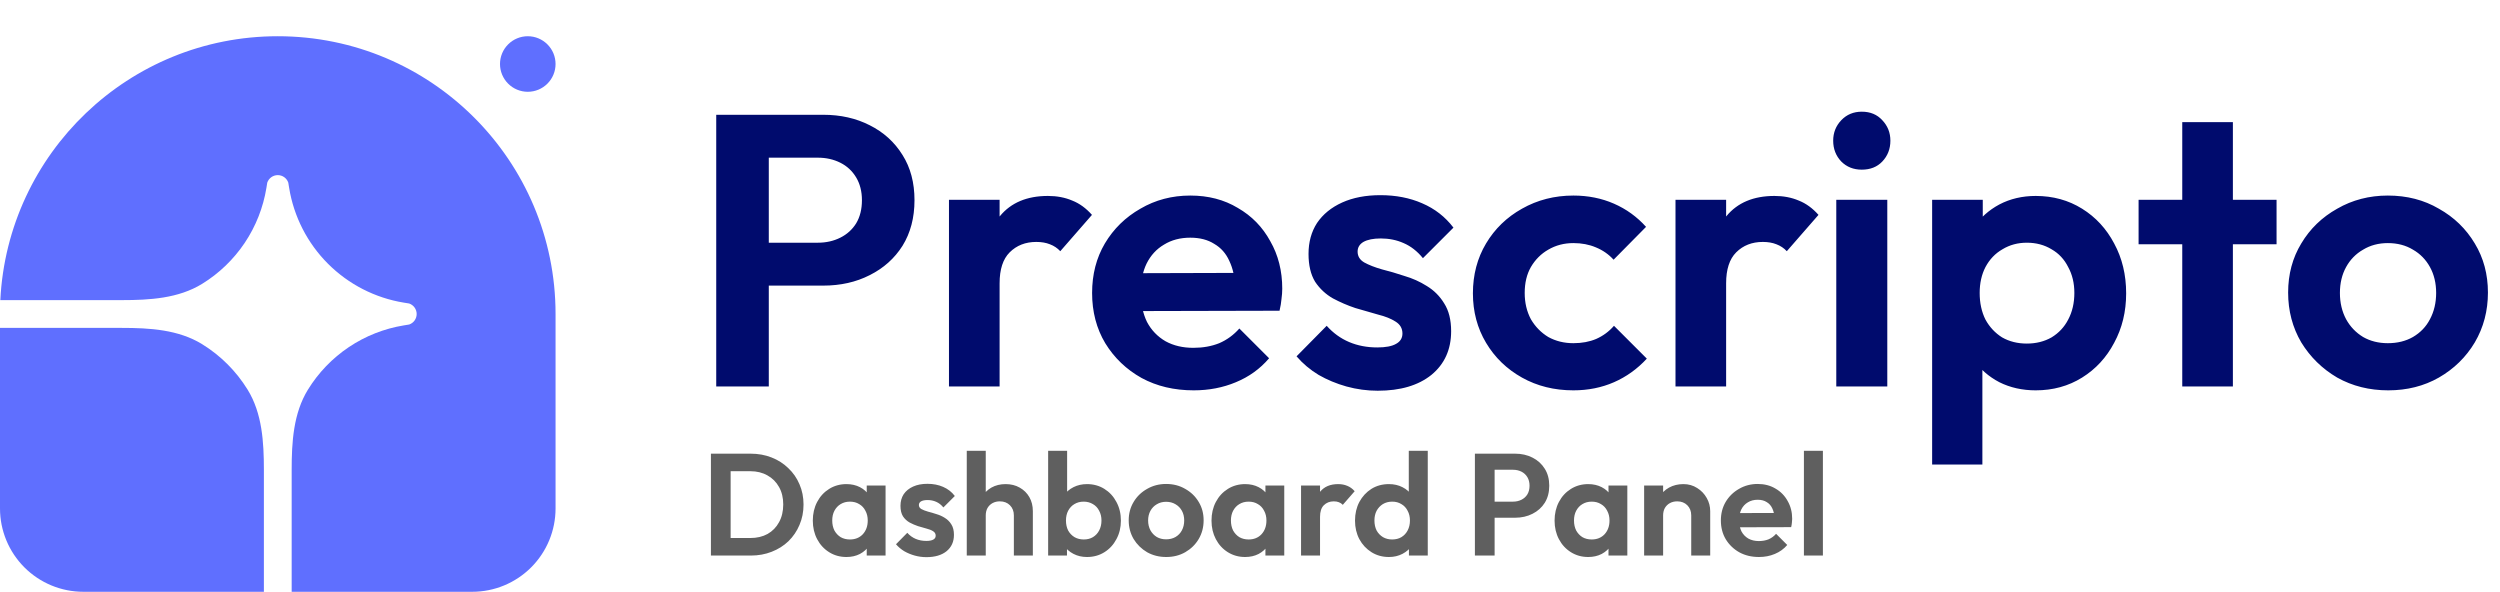
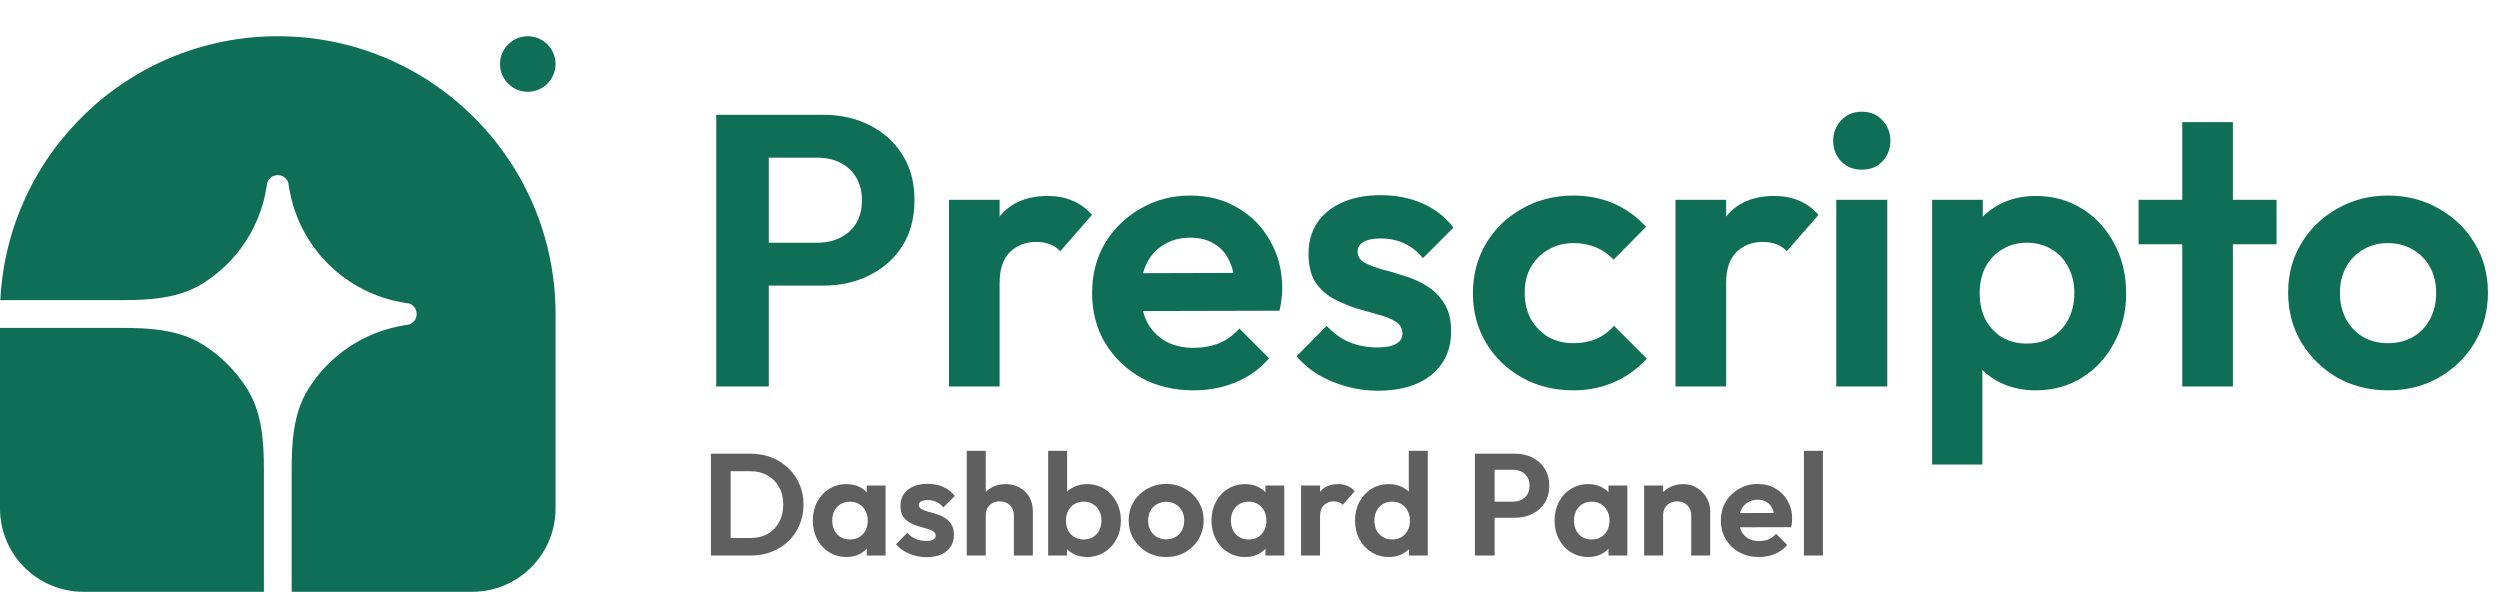
<svg xmlns="http://www.w3.org/2000/svg" width="207" height="49" viewBox="0 0 207 49" fill="none">
-   <path d="M23 3C35.703 3 46 13.297 46 26V42.1C46 43.93 45.273 45.685 43.979 46.979C42.685 48.273 40.93 49 39.1 49H24.15V38.91C24.15 36.608 24.29 34.222 25.497 32.263C26.362 30.859 27.518 29.657 28.888 28.738C30.258 27.82 31.81 27.208 33.437 26.942L33.878 26.87C34.059 26.808 34.217 26.691 34.328 26.535C34.44 26.379 34.5 26.192 34.5 26C34.5 25.808 34.44 25.621 34.328 25.465C34.217 25.309 34.059 25.192 33.878 25.129L33.437 25.058C31.059 24.67 28.863 23.544 27.159 21.84C25.456 20.137 24.33 17.941 23.942 15.563L23.87 15.122C23.808 14.941 23.691 14.783 23.535 14.671C23.379 14.56 23.192 14.5 23 14.5C22.808 14.5 22.621 14.56 22.465 14.671C22.309 14.783 22.191 14.941 22.129 15.122L22.058 15.563C21.792 17.19 21.18 18.741 20.261 20.111C19.343 21.481 18.141 22.638 16.737 23.502C14.777 24.71 12.392 24.85 10.09 24.85H0.027C0.629 12.682 10.683 3 23 3Z" fill="#5F6FFF" />
-   <path d="M0 27.15H10.09C12.392 27.15 14.777 27.29 16.737 28.498C18.269 29.442 19.558 30.731 20.502 32.263C21.71 34.222 21.85 36.608 21.85 38.91V49H6.9C5.07 49 3.315 48.273 2.021 46.979C0.727 45.685 0 43.93 0 42.1L0 27.15ZM46 5.3C46 5.91 45.758 6.495 45.326 6.926C44.895 7.358 44.31 7.6 43.7 7.6C43.09 7.6 42.505 7.358 42.074 6.926C41.642 6.495 41.4 5.91 41.4 5.3C41.4 4.69 41.642 4.105 42.074 3.674C42.505 3.242 43.09 3 43.7 3C44.31 3 44.895 3.242 45.326 3.674C45.758 4.105 46 4.69 46 5.3Z" fill="#5F6FFF" />
-   <path d="M62.504 23.648V20.096H67.72C68.403 20.096 69.021 19.957 69.576 19.68C70.131 19.403 70.568 19.008 70.888 18.496C71.208 17.963 71.368 17.323 71.368 16.576C71.368 15.851 71.208 15.221 70.888 14.688C70.568 14.155 70.131 13.749 69.576 13.472C69.021 13.195 68.403 13.056 67.72 13.056H62.504V9.504H68.168C69.597 9.504 70.877 9.792 72.008 10.368C73.16 10.944 74.067 11.765 74.728 12.832C75.389 13.877 75.72 15.125 75.72 16.576C75.72 18.027 75.389 19.285 74.728 20.352C74.067 21.397 73.16 22.208 72.008 22.784C70.877 23.36 69.597 23.648 68.168 23.648H62.504ZM59.304 32V9.504H63.656V32H59.304ZM78.575 32V16.544H82.767V32H78.575ZM82.767 23.456L81.135 22.368C81.327 20.469 81.881 18.976 82.799 17.888C83.716 16.779 85.039 16.224 86.767 16.224C87.513 16.224 88.185 16.352 88.783 16.608C89.38 16.843 89.924 17.237 90.415 17.792L87.791 20.8C87.556 20.544 87.268 20.352 86.927 20.224C86.607 20.096 86.233 20.032 85.807 20.032C84.911 20.032 84.175 20.32 83.599 20.896C83.044 21.451 82.767 22.304 82.767 23.456ZM98.842 32.32C97.22 32.32 95.78 31.979 94.522 31.296C93.263 30.592 92.26 29.632 91.514 28.416C90.788 27.2 90.426 25.813 90.426 24.256C90.426 22.72 90.778 21.355 91.482 20.16C92.207 18.944 93.188 17.984 94.426 17.28C95.663 16.555 97.039 16.192 98.554 16.192C100.047 16.192 101.359 16.533 102.49 17.216C103.642 17.877 104.538 18.795 105.178 19.968C105.839 21.12 106.17 22.432 106.17 23.904C106.17 24.181 106.148 24.469 106.106 24.768C106.084 25.045 106.031 25.365 105.946 25.728L92.954 25.76V22.624L103.994 22.592L102.298 23.904C102.255 22.987 102.084 22.219 101.786 21.6C101.508 20.981 101.092 20.512 100.538 20.192C100.004 19.851 99.343 19.68 98.554 19.68C97.722 19.68 96.996 19.872 96.378 20.256C95.759 20.619 95.279 21.141 94.938 21.824C94.618 22.485 94.458 23.275 94.458 24.192C94.458 25.131 94.628 25.952 94.97 26.656C95.332 27.339 95.844 27.872 96.506 28.256C97.167 28.619 97.935 28.8 98.81 28.8C99.599 28.8 100.314 28.672 100.954 28.416C101.594 28.139 102.148 27.733 102.618 27.2L105.082 29.664C104.335 30.539 103.418 31.2 102.33 31.648C101.263 32.096 100.1 32.32 98.842 32.32ZM114.074 32.352C113.2 32.352 112.336 32.235 111.482 32C110.65 31.765 109.882 31.445 109.178 31.04C108.474 30.613 107.866 30.101 107.354 29.504L109.85 26.976C110.384 27.573 111.002 28.021 111.706 28.32C112.41 28.619 113.189 28.768 114.042 28.768C114.725 28.768 115.237 28.672 115.578 28.48C115.941 28.288 116.122 28 116.122 27.616C116.122 27.189 115.93 26.859 115.546 26.624C115.184 26.389 114.704 26.197 114.106 26.048C113.509 25.877 112.88 25.696 112.218 25.504C111.578 25.291 110.96 25.024 110.362 24.704C109.765 24.363 109.274 23.904 108.89 23.328C108.528 22.731 108.346 21.963 108.346 21.024C108.346 20.043 108.581 19.189 109.05 18.464C109.541 17.739 110.234 17.173 111.13 16.768C112.026 16.363 113.082 16.16 114.298 16.16C115.578 16.16 116.73 16.384 117.754 16.832C118.8 17.28 119.664 17.952 120.346 18.848L117.818 21.376C117.349 20.8 116.816 20.384 116.218 20.128C115.642 19.872 115.013 19.744 114.33 19.744C113.712 19.744 113.232 19.84 112.89 20.032C112.57 20.224 112.41 20.491 112.41 20.832C112.41 21.216 112.592 21.515 112.954 21.728C113.338 21.941 113.829 22.133 114.426 22.304C115.024 22.453 115.642 22.635 116.282 22.848C116.944 23.04 117.562 23.317 118.138 23.68C118.736 24.043 119.216 24.523 119.578 25.12C119.962 25.717 120.154 26.485 120.154 27.424C120.154 28.939 119.61 30.144 118.522 31.04C117.434 31.915 115.952 32.352 114.074 32.352ZM130.277 32.32C128.698 32.32 127.28 31.968 126.021 31.264C124.762 30.56 123.77 29.6 123.045 28.384C122.32 27.168 121.957 25.803 121.957 24.288C121.957 22.752 122.32 21.376 123.045 20.16C123.77 18.944 124.762 17.984 126.021 17.28C127.301 16.555 128.72 16.192 130.277 16.192C131.493 16.192 132.613 16.416 133.637 16.864C134.661 17.312 135.546 17.952 136.293 18.784L133.605 21.504C133.2 21.056 132.709 20.715 132.133 20.48C131.578 20.245 130.96 20.128 130.277 20.128C129.509 20.128 128.816 20.309 128.197 20.672C127.6 21.013 127.12 21.493 126.757 22.112C126.416 22.709 126.245 23.424 126.245 24.256C126.245 25.067 126.416 25.792 126.757 26.432C127.12 27.051 127.6 27.541 128.197 27.904C128.816 28.245 129.509 28.416 130.277 28.416C130.981 28.416 131.61 28.299 132.165 28.064C132.741 27.808 133.232 27.445 133.637 26.976L136.357 29.696C135.568 30.549 134.661 31.2 133.637 31.648C132.613 32.096 131.493 32.32 130.277 32.32ZM138.731 32V16.544H142.923V32H138.731ZM142.923 23.456L141.291 22.368C141.483 20.469 142.038 18.976 142.955 17.888C143.872 16.779 145.195 16.224 146.923 16.224C147.67 16.224 148.342 16.352 148.939 16.608C149.536 16.843 150.08 17.237 150.571 17.792L147.947 20.8C147.712 20.544 147.424 20.352 147.083 20.224C146.763 20.096 146.39 20.032 145.963 20.032C145.067 20.032 144.331 20.32 143.755 20.896C143.2 21.451 142.923 22.304 142.923 23.456ZM152.044 32V16.544H156.268V32H152.044ZM154.156 14.048C153.473 14.048 152.908 13.824 152.46 13.376C152.012 12.907 151.788 12.331 151.788 11.648C151.788 10.987 152.012 10.421 152.46 9.952C152.908 9.483 153.473 9.248 154.156 9.248C154.86 9.248 155.425 9.483 155.852 9.952C156.3 10.421 156.524 10.987 156.524 11.648C156.524 12.331 156.3 12.907 155.852 13.376C155.425 13.824 154.86 14.048 154.156 14.048ZM168.557 32.32C167.448 32.32 166.445 32.096 165.549 31.648C164.653 31.179 163.938 30.549 163.405 29.76C162.872 28.971 162.584 28.064 162.541 27.04V21.568C162.584 20.544 162.872 19.637 163.405 18.848C163.96 18.037 164.674 17.397 165.549 16.928C166.445 16.459 167.448 16.224 168.557 16.224C169.986 16.224 171.266 16.576 172.397 17.28C173.528 17.984 174.413 18.944 175.053 20.16C175.714 21.376 176.045 22.752 176.045 24.288C176.045 25.803 175.714 27.168 175.053 28.384C174.413 29.6 173.528 30.56 172.397 31.264C171.266 31.968 169.986 32.32 168.557 32.32ZM167.821 28.448C168.589 28.448 169.272 28.277 169.869 27.936C170.466 27.573 170.925 27.083 171.245 26.464C171.586 25.824 171.757 25.088 171.757 24.256C171.757 23.445 171.586 22.731 171.245 22.112C170.925 21.472 170.466 20.981 169.869 20.64C169.272 20.277 168.589 20.096 167.821 20.096C167.074 20.096 166.402 20.277 165.805 20.64C165.208 20.981 164.738 21.472 164.397 22.112C164.077 22.731 163.917 23.445 163.917 24.256C163.917 25.088 164.077 25.824 164.397 26.464C164.738 27.083 165.197 27.573 165.773 27.936C166.37 28.277 167.053 28.448 167.821 28.448ZM159.981 38.464V16.544H164.173V20.608L163.469 24.352L164.141 28.096V38.464H159.981ZM180.691 32V10.112H184.883V32H180.691ZM177.075 20.224V16.544H188.499V20.224H177.075ZM197.745 32.32C196.188 32.32 194.78 31.968 193.521 31.264C192.284 30.539 191.292 29.568 190.545 28.352C189.82 27.115 189.457 25.739 189.457 24.224C189.457 22.709 189.82 21.355 190.545 20.16C191.27 18.944 192.262 17.984 193.521 17.28C194.78 16.555 196.177 16.192 197.713 16.192C199.292 16.192 200.7 16.555 201.937 17.28C203.196 17.984 204.188 18.944 204.913 20.16C205.638 21.355 206.001 22.709 206.001 24.224C206.001 25.739 205.638 27.115 204.913 28.352C204.188 29.568 203.196 30.539 201.937 31.264C200.7 31.968 199.302 32.32 197.745 32.32ZM197.713 28.416C198.502 28.416 199.196 28.245 199.793 27.904C200.412 27.541 200.881 27.051 201.201 26.432C201.542 25.792 201.713 25.067 201.713 24.256C201.713 23.445 201.542 22.731 201.201 22.112C200.86 21.493 200.39 21.013 199.793 20.672C199.196 20.309 198.502 20.128 197.713 20.128C196.945 20.128 196.262 20.309 195.665 20.672C195.068 21.013 194.598 21.493 194.257 22.112C193.916 22.731 193.745 23.445 193.745 24.256C193.745 25.067 193.916 25.792 194.257 26.432C194.598 27.051 195.068 27.541 195.665 27.904C196.262 28.245 196.945 28.416 197.713 28.416Z" fill="#000B6D" />
+   <path d="M23 3C35.703 3 46 13.297 46 26V42.1C46 43.93 45.273 45.685 43.979 46.979C42.685 48.273 40.93 49 39.1 49H24.15V38.91C24.15 36.608 24.29 34.222 25.497 32.263C26.362 30.859 27.518 29.657 28.888 28.738C30.258 27.82 31.81 27.208 33.437 26.942L33.878 26.87C34.059 26.808 34.217 26.691 34.328 26.535C34.44 26.379 34.5 26.192 34.5 26C34.5 25.808 34.44 25.621 34.328 25.465C34.217 25.309 34.059 25.192 33.878 25.129L33.437 25.058C31.059 24.67 28.863 23.544 27.159 21.84C25.456 20.137 24.33 17.941 23.942 15.563L23.87 15.122C23.808 14.941 23.691 14.783 23.535 14.671C23.379 14.56 23.192 14.5 23 14.5C22.808 14.5 22.621 14.56 22.465 14.671C22.309 14.783 22.191 14.941 22.129 15.122L22.058 15.563C21.792 17.19 21.18 18.741 20.261 20.111C19.343 21.481 18.141 22.638 16.737 23.502C14.777 24.71 12.392 24.85 10.09 24.85H0.027C0.629 12.682 10.683 3 23 3Z" fill="#0F6E56" />
+   <path d="M0 27.15H10.09C12.392 27.15 14.777 27.29 16.737 28.498C18.269 29.442 19.558 30.731 20.502 32.263C21.71 34.222 21.85 36.608 21.85 38.91V49H6.9C5.07 49 3.315 48.273 2.021 46.979C0.727 45.685 0 43.93 0 42.1L0 27.15ZM46 5.3C46 5.91 45.758 6.495 45.326 6.926C44.895 7.358 44.31 7.6 43.7 7.6C43.09 7.6 42.505 7.358 42.074 6.926C41.642 6.495 41.4 5.91 41.4 5.3C41.4 4.69 41.642 4.105 42.074 3.674C42.505 3.242 43.09 3 43.7 3C44.31 3 44.895 3.242 45.326 3.674C45.758 4.105 46 4.69 46 5.3Z" fill="#0F6E56" />
+   <path d="M62.504 23.648V20.096H67.72C68.403 20.096 69.021 19.957 69.576 19.68C70.131 19.403 70.568 19.008 70.888 18.496C71.208 17.963 71.368 17.323 71.368 16.576C71.368 15.851 71.208 15.221 70.888 14.688C70.568 14.155 70.131 13.749 69.576 13.472C69.021 13.195 68.403 13.056 67.72 13.056H62.504V9.504H68.168C69.597 9.504 70.877 9.792 72.008 10.368C73.16 10.944 74.067 11.765 74.728 12.832C75.389 13.877 75.72 15.125 75.72 16.576C75.72 18.027 75.389 19.285 74.728 20.352C74.067 21.397 73.16 22.208 72.008 22.784C70.877 23.36 69.597 23.648 68.168 23.648H62.504ZM59.304 32V9.504H63.656V32H59.304ZM78.575 32V16.544H82.767V32H78.575ZM82.767 23.456L81.135 22.368C81.327 20.469 81.881 18.976 82.799 17.888C83.716 16.779 85.039 16.224 86.767 16.224C87.513 16.224 88.185 16.352 88.783 16.608C89.38 16.843 89.924 17.237 90.415 17.792L87.791 20.8C87.556 20.544 87.268 20.352 86.927 20.224C86.607 20.096 86.233 20.032 85.807 20.032C84.911 20.032 84.175 20.32 83.599 20.896C83.044 21.451 82.767 22.304 82.767 23.456ZM98.842 32.32C97.22 32.32 95.78 31.979 94.522 31.296C93.263 30.592 92.26 29.632 91.514 28.416C90.788 27.2 90.426 25.813 90.426 24.256C90.426 22.72 90.778 21.355 91.482 20.16C92.207 18.944 93.188 17.984 94.426 17.28C95.663 16.555 97.039 16.192 98.554 16.192C100.047 16.192 101.359 16.533 102.49 17.216C103.642 17.877 104.538 18.795 105.178 19.968C105.839 21.12 106.17 22.432 106.17 23.904C106.17 24.181 106.148 24.469 106.106 24.768C106.084 25.045 106.031 25.365 105.946 25.728L92.954 25.76V22.624L103.994 22.592L102.298 23.904C102.255 22.987 102.084 22.219 101.786 21.6C101.508 20.981 101.092 20.512 100.538 20.192C100.004 19.851 99.343 19.68 98.554 19.68C97.722 19.68 96.996 19.872 96.378 20.256C95.759 20.619 95.279 21.141 94.938 21.824C94.618 22.485 94.458 23.275 94.458 24.192C94.458 25.131 94.628 25.952 94.97 26.656C95.332 27.339 95.844 27.872 96.506 28.256C97.167 28.619 97.935 28.8 98.81 28.8C99.599 28.8 100.314 28.672 100.954 28.416C101.594 28.139 102.148 27.733 102.618 27.2L105.082 29.664C104.335 30.539 103.418 31.2 102.33 31.648C101.263 32.096 100.1 32.32 98.842 32.32ZM114.074 32.352C113.2 32.352 112.336 32.235 111.482 32C110.65 31.765 109.882 31.445 109.178 31.04C108.474 30.613 107.866 30.101 107.354 29.504L109.85 26.976C110.384 27.573 111.002 28.021 111.706 28.32C112.41 28.619 113.189 28.768 114.042 28.768C114.725 28.768 115.237 28.672 115.578 28.48C115.941 28.288 116.122 28 116.122 27.616C116.122 27.189 115.93 26.859 115.546 26.624C115.184 26.389 114.704 26.197 114.106 26.048C113.509 25.877 112.88 25.696 112.218 25.504C111.578 25.291 110.96 25.024 110.362 24.704C109.765 24.363 109.274 23.904 108.89 23.328C108.528 22.731 108.346 21.963 108.346 21.024C108.346 20.043 108.581 19.189 109.05 18.464C109.541 17.739 110.234 17.173 111.13 16.768C112.026 16.363 113.082 16.16 114.298 16.16C115.578 16.16 116.73 16.384 117.754 16.832C118.8 17.28 119.664 17.952 120.346 18.848L117.818 21.376C117.349 20.8 116.816 20.384 116.218 20.128C115.642 19.872 115.013 19.744 114.33 19.744C113.712 19.744 113.232 19.84 112.89 20.032C112.57 20.224 112.41 20.491 112.41 20.832C112.41 21.216 112.592 21.515 112.954 21.728C113.338 21.941 113.829 22.133 114.426 22.304C115.024 22.453 115.642 22.635 116.282 22.848C116.944 23.04 117.562 23.317 118.138 23.68C118.736 24.043 119.216 24.523 119.578 25.12C119.962 25.717 120.154 26.485 120.154 27.424C120.154 28.939 119.61 30.144 118.522 31.04C117.434 31.915 115.952 32.352 114.074 32.352ZM130.277 32.32C128.698 32.32 127.28 31.968 126.021 31.264C124.762 30.56 123.77 29.6 123.045 28.384C122.32 27.168 121.957 25.803 121.957 24.288C121.957 22.752 122.32 21.376 123.045 20.16C123.77 18.944 124.762 17.984 126.021 17.28C127.301 16.555 128.72 16.192 130.277 16.192C131.493 16.192 132.613 16.416 133.637 16.864C134.661 17.312 135.546 17.952 136.293 18.784L133.605 21.504C133.2 21.056 132.709 20.715 132.133 20.48C131.578 20.245 130.96 20.128 130.277 20.128C129.509 20.128 128.816 20.309 128.197 20.672C127.6 21.013 127.12 21.493 126.757 22.112C126.416 22.709 126.245 23.424 126.245 24.256C126.245 25.067 126.416 25.792 126.757 26.432C127.12 27.051 127.6 27.541 128.197 27.904C128.816 28.245 129.509 28.416 130.277 28.416C130.981 28.416 131.61 28.299 132.165 28.064C132.741 27.808 133.232 27.445 133.637 26.976L136.357 29.696C135.568 30.549 134.661 31.2 133.637 31.648C132.613 32.096 131.493 32.32 130.277 32.32ZM138.731 32V16.544H142.923V32H138.731ZM142.923 23.456L141.291 22.368C141.483 20.469 142.038 18.976 142.955 17.888C143.872 16.779 145.195 16.224 146.923 16.224C147.67 16.224 148.342 16.352 148.939 16.608C149.536 16.843 150.08 17.237 150.571 17.792L147.947 20.8C147.712 20.544 147.424 20.352 147.083 20.224C146.763 20.096 146.39 20.032 145.963 20.032C145.067 20.032 144.331 20.32 143.755 20.896C143.2 21.451 142.923 22.304 142.923 23.456ZM152.044 32V16.544H156.268V32H152.044ZM154.156 14.048C153.473 14.048 152.908 13.824 152.46 13.376C152.012 12.907 151.788 12.331 151.788 11.648C151.788 10.987 152.012 10.421 152.46 9.952C152.908 9.483 153.473 9.248 154.156 9.248C154.86 9.248 155.425 9.483 155.852 9.952C156.3 10.421 156.524 10.987 156.524 11.648C156.524 12.331 156.3 12.907 155.852 13.376C155.425 13.824 154.86 14.048 154.156 14.048ZM168.557 32.32C167.448 32.32 166.445 32.096 165.549 31.648C164.653 31.179 163.938 30.549 163.405 29.76C162.872 28.971 162.584 28.064 162.541 27.04V21.568C162.584 20.544 162.872 19.637 163.405 18.848C163.96 18.037 164.674 17.397 165.549 16.928C166.445 16.459 167.448 16.224 168.557 16.224C169.986 16.224 171.266 16.576 172.397 17.28C173.528 17.984 174.413 18.944 175.053 20.16C175.714 21.376 176.045 22.752 176.045 24.288C176.045 25.803 175.714 27.168 175.053 28.384C174.413 29.6 173.528 30.56 172.397 31.264C171.266 31.968 169.986 32.32 168.557 32.32ZM167.821 28.448C168.589 28.448 169.272 28.277 169.869 27.936C170.466 27.573 170.925 27.083 171.245 26.464C171.586 25.824 171.757 25.088 171.757 24.256C171.757 23.445 171.586 22.731 171.245 22.112C170.925 21.472 170.466 20.981 169.869 20.64C169.272 20.277 168.589 20.096 167.821 20.096C167.074 20.096 166.402 20.277 165.805 20.64C165.208 20.981 164.738 21.472 164.397 22.112C164.077 22.731 163.917 23.445 163.917 24.256C163.917 25.088 164.077 25.824 164.397 26.464C164.738 27.083 165.197 27.573 165.773 27.936C166.37 28.277 167.053 28.448 167.821 28.448ZM159.981 38.464V16.544H164.173V20.608L163.469 24.352L164.141 28.096V38.464H159.981ZM180.691 32V10.112H184.883V32H180.691ZM177.075 20.224V16.544H188.499V20.224H177.075ZM197.745 32.32C196.188 32.32 194.78 31.968 193.521 31.264C192.284 30.539 191.292 29.568 190.545 28.352C189.82 27.115 189.457 25.739 189.457 24.224C189.457 22.709 189.82 21.355 190.545 20.16C191.27 18.944 192.262 17.984 193.521 17.28C194.78 16.555 196.177 16.192 197.713 16.192C199.292 16.192 200.7 16.555 201.937 17.28C203.196 17.984 204.188 18.944 204.913 20.16C205.638 21.355 206.001 22.709 206.001 24.224C206.001 25.739 205.638 27.115 204.913 28.352C204.188 29.568 203.196 30.539 201.937 31.264C200.7 31.968 199.302 32.32 197.745 32.32ZM197.713 28.416C198.502 28.416 199.196 28.245 199.793 27.904C200.412 27.541 200.881 27.051 201.201 26.432C201.542 25.792 201.713 25.067 201.713 24.256C201.713 23.445 201.542 22.731 201.201 22.112C200.86 21.493 200.39 21.013 199.793 20.672C199.196 20.309 198.502 20.128 197.713 20.128C196.945 20.128 196.262 20.309 195.665 20.672C195.068 21.013 194.598 21.493 194.257 22.112C193.916 22.731 193.745 23.445 193.745 24.256C193.745 25.067 193.916 25.792 194.257 26.432C194.598 27.051 195.068 27.541 195.665 27.904C196.262 28.245 196.945 28.416 197.713 28.416Z" fill="#0F6E56" />
  <path d="M59.98 46V44.548H62.128C62.672 44.548 63.148 44.436 63.556 44.212C63.964 43.98 64.28 43.656 64.504 43.24C64.736 42.824 64.852 42.332 64.852 41.764C64.852 41.212 64.736 40.732 64.504 40.324C64.272 39.908 63.952 39.588 63.544 39.364C63.136 39.132 62.664 39.016 62.128 39.016H59.944V37.564H62.152C62.776 37.564 63.352 37.668 63.88 37.876C64.416 38.084 64.88 38.38 65.272 38.764C65.672 39.14 65.98 39.584 66.196 40.096C66.42 40.608 66.532 41.168 66.532 41.776C66.532 42.384 66.42 42.948 66.196 43.468C65.98 43.98 65.676 44.428 65.284 44.812C64.892 45.188 64.428 45.48 63.892 45.688C63.364 45.896 62.792 46 62.176 46H59.98ZM58.864 46V37.564H60.496V46H58.864ZM70.085 46.12C69.557 46.12 69.081 45.988 68.657 45.724C68.233 45.46 67.901 45.1 67.661 44.644C67.421 44.188 67.301 43.676 67.301 43.108C67.301 42.532 67.421 42.016 67.661 41.56C67.901 41.104 68.233 40.744 68.657 40.48C69.081 40.216 69.557 40.084 70.085 40.084C70.501 40.084 70.873 40.168 71.201 40.336C71.529 40.504 71.789 40.74 71.981 41.044C72.181 41.34 72.289 41.676 72.305 42.052V44.14C72.289 44.524 72.181 44.864 71.981 45.16C71.789 45.456 71.529 45.692 71.201 45.868C70.873 46.036 70.501 46.12 70.085 46.12ZM70.373 44.668C70.813 44.668 71.169 44.524 71.441 44.236C71.713 43.94 71.849 43.56 71.849 43.096C71.849 42.792 71.785 42.524 71.657 42.292C71.537 42.052 71.365 41.868 71.141 41.74C70.925 41.604 70.669 41.536 70.373 41.536C70.085 41.536 69.829 41.604 69.605 41.74C69.389 41.868 69.217 42.052 69.089 42.292C68.969 42.524 68.909 42.792 68.909 43.096C68.909 43.408 68.969 43.684 69.089 43.924C69.217 44.156 69.389 44.34 69.605 44.476C69.829 44.604 70.085 44.668 70.373 44.668ZM71.765 46V44.44L72.017 43.024L71.765 41.632V40.204H73.325V46H71.765ZM76.707 46.132C76.379 46.132 76.055 46.088 75.736 46C75.424 45.912 75.135 45.792 74.871 45.64C74.608 45.48 74.379 45.288 74.188 45.064L75.124 44.116C75.323 44.34 75.555 44.508 75.82 44.62C76.084 44.732 76.376 44.788 76.695 44.788C76.951 44.788 77.144 44.752 77.272 44.68C77.407 44.608 77.475 44.5 77.475 44.356C77.475 44.196 77.403 44.072 77.26 43.984C77.124 43.896 76.944 43.824 76.719 43.768C76.496 43.704 76.26 43.636 76.011 43.564C75.772 43.484 75.54 43.384 75.316 43.264C75.091 43.136 74.907 42.964 74.763 42.748C74.627 42.524 74.559 42.236 74.559 41.884C74.559 41.516 74.647 41.196 74.823 40.924C75.007 40.652 75.267 40.44 75.603 40.288C75.939 40.136 76.335 40.06 76.791 40.06C77.272 40.06 77.704 40.144 78.088 40.312C78.48 40.48 78.803 40.732 79.059 41.068L78.112 42.016C77.936 41.8 77.736 41.644 77.511 41.548C77.296 41.452 77.059 41.404 76.803 41.404C76.572 41.404 76.391 41.44 76.263 41.512C76.144 41.584 76.084 41.684 76.084 41.812C76.084 41.956 76.151 42.068 76.287 42.148C76.431 42.228 76.615 42.3 76.84 42.364C77.064 42.42 77.296 42.488 77.535 42.568C77.784 42.64 78.016 42.744 78.231 42.88C78.456 43.016 78.635 43.196 78.772 43.42C78.915 43.644 78.987 43.932 78.987 44.284C78.987 44.852 78.784 45.304 78.376 45.64C77.968 45.968 77.412 46.132 76.707 46.132ZM83.948 46V42.676C83.948 42.332 83.84 42.052 83.624 41.836C83.408 41.62 83.128 41.512 82.784 41.512C82.56 41.512 82.36 41.56 82.184 41.656C82.008 41.752 81.868 41.888 81.764 42.064C81.668 42.24 81.62 42.444 81.62 42.676L81.008 42.364C81.008 41.908 81.104 41.512 81.296 41.176C81.488 40.832 81.752 40.564 82.088 40.372C82.432 40.18 82.824 40.084 83.264 40.084C83.704 40.084 84.092 40.18 84.428 40.372C84.772 40.564 85.04 40.828 85.232 41.164C85.424 41.5 85.52 41.888 85.52 42.328V46H83.948ZM80.048 46V37.324H81.62V46H80.048ZM90.002 46.12C89.586 46.12 89.21 46.032 88.874 45.856C88.538 45.68 88.27 45.44 88.07 45.136C87.87 44.832 87.762 44.492 87.746 44.116V42.052C87.762 41.676 87.87 41.34 88.07 41.044C88.278 40.74 88.55 40.504 88.886 40.336C89.222 40.168 89.594 40.084 90.002 40.084C90.538 40.084 91.018 40.216 91.442 40.48C91.866 40.744 92.198 41.104 92.438 41.56C92.686 42.016 92.81 42.532 92.81 43.108C92.81 43.676 92.686 44.188 92.438 44.644C92.198 45.1 91.866 45.46 91.442 45.724C91.018 45.988 90.538 46.12 90.002 46.12ZM89.738 44.668C90.026 44.668 90.278 44.604 90.494 44.476C90.718 44.34 90.89 44.156 91.01 43.924C91.138 43.684 91.202 43.408 91.202 43.096C91.202 42.792 91.138 42.524 91.01 42.292C90.89 42.052 90.718 41.868 90.494 41.74C90.27 41.604 90.014 41.536 89.726 41.536C89.438 41.536 89.182 41.604 88.958 41.74C88.742 41.868 88.57 42.052 88.442 42.292C88.322 42.524 88.262 42.792 88.262 43.096C88.262 43.408 88.322 43.684 88.442 43.924C88.57 44.156 88.746 44.34 88.97 44.476C89.194 44.604 89.45 44.668 89.738 44.668ZM86.786 46V37.324H88.358V41.632L88.094 43.024L88.346 44.44V46H86.786ZM96.564 46.12C95.981 46.12 95.453 45.988 94.981 45.724C94.516 45.452 94.144 45.088 93.865 44.632C93.593 44.168 93.457 43.652 93.457 43.084C93.457 42.516 93.593 42.008 93.865 41.56C94.136 41.104 94.508 40.744 94.981 40.48C95.453 40.208 95.977 40.072 96.552 40.072C97.144 40.072 97.672 40.208 98.136 40.48C98.609 40.744 98.981 41.104 99.252 41.56C99.525 42.008 99.66 42.516 99.66 43.084C99.66 43.652 99.525 44.168 99.252 44.632C98.981 45.088 98.609 45.452 98.136 45.724C97.672 45.988 97.148 46.12 96.564 46.12ZM96.552 44.656C96.849 44.656 97.109 44.592 97.332 44.464C97.564 44.328 97.74 44.144 97.861 43.912C97.989 43.672 98.052 43.4 98.052 43.096C98.052 42.792 97.989 42.524 97.861 42.292C97.733 42.06 97.556 41.88 97.332 41.752C97.109 41.616 96.849 41.548 96.552 41.548C96.264 41.548 96.008 41.616 95.784 41.752C95.561 41.88 95.385 42.06 95.257 42.292C95.129 42.524 95.064 42.792 95.064 43.096C95.064 43.4 95.129 43.672 95.257 43.912C95.385 44.144 95.561 44.328 95.784 44.464C96.008 44.592 96.264 44.656 96.552 44.656ZM103.097 46.12C102.569 46.12 102.093 45.988 101.669 45.724C101.245 45.46 100.913 45.1 100.673 44.644C100.433 44.188 100.313 43.676 100.313 43.108C100.313 42.532 100.433 42.016 100.673 41.56C100.913 41.104 101.245 40.744 101.669 40.48C102.093 40.216 102.569 40.084 103.097 40.084C103.513 40.084 103.885 40.168 104.213 40.336C104.541 40.504 104.801 40.74 104.993 41.044C105.193 41.34 105.301 41.676 105.317 42.052V44.14C105.301 44.524 105.193 44.864 104.993 45.16C104.801 45.456 104.541 45.692 104.213 45.868C103.885 46.036 103.513 46.12 103.097 46.12ZM103.385 44.668C103.825 44.668 104.181 44.524 104.453 44.236C104.725 43.94 104.861 43.56 104.861 43.096C104.861 42.792 104.797 42.524 104.669 42.292C104.549 42.052 104.377 41.868 104.153 41.74C103.937 41.604 103.681 41.536 103.385 41.536C103.097 41.536 102.841 41.604 102.617 41.74C102.401 41.868 102.229 42.052 102.101 42.292C101.981 42.524 101.921 42.792 101.921 43.096C101.921 43.408 101.981 43.684 102.101 43.924C102.229 44.156 102.401 44.34 102.617 44.476C102.841 44.604 103.097 44.668 103.385 44.668ZM104.777 46V44.44L105.029 43.024L104.777 41.632V40.204H106.337V46H104.777ZM107.727 46V40.204H109.299V46H107.727ZM109.299 42.796L108.687 42.388C108.759 41.676 108.967 41.116 109.311 40.708C109.655 40.292 110.151 40.084 110.799 40.084C111.079 40.084 111.331 40.132 111.555 40.228C111.779 40.316 111.983 40.464 112.167 40.672L111.183 41.8C111.095 41.704 110.987 41.632 110.859 41.584C110.739 41.536 110.599 41.512 110.439 41.512C110.103 41.512 109.827 41.62 109.611 41.836C109.403 42.044 109.299 42.364 109.299 42.796ZM115.003 46.12C114.467 46.12 113.987 45.988 113.563 45.724C113.139 45.46 112.803 45.1 112.555 44.644C112.315 44.188 112.195 43.676 112.195 43.108C112.195 42.532 112.315 42.016 112.555 41.56C112.803 41.104 113.135 40.744 113.551 40.48C113.975 40.216 114.459 40.084 115.003 40.084C115.419 40.084 115.791 40.168 116.119 40.336C116.455 40.504 116.723 40.74 116.923 41.044C117.131 41.34 117.243 41.676 117.259 42.052V44.116C117.243 44.492 117.135 44.832 116.935 45.136C116.735 45.44 116.467 45.68 116.131 45.856C115.795 46.032 115.419 46.12 115.003 46.12ZM115.267 44.668C115.563 44.668 115.819 44.604 116.035 44.476C116.259 44.34 116.431 44.156 116.551 43.924C116.679 43.684 116.743 43.408 116.743 43.096C116.743 42.792 116.679 42.524 116.551 42.292C116.431 42.052 116.259 41.868 116.035 41.74C115.819 41.604 115.567 41.536 115.279 41.536C114.983 41.536 114.723 41.604 114.499 41.74C114.283 41.876 114.111 42.06 113.983 42.292C113.863 42.524 113.803 42.792 113.803 43.096C113.803 43.408 113.863 43.684 113.983 43.924C114.111 44.156 114.287 44.34 114.511 44.476C114.735 44.604 114.987 44.668 115.267 44.668ZM118.219 46H116.659V44.44L116.911 43.024L116.647 41.632V37.324H118.219V46ZM123.322 42.868V41.536H125.278C125.534 41.536 125.766 41.484 125.974 41.38C126.182 41.276 126.346 41.128 126.466 40.936C126.586 40.736 126.646 40.496 126.646 40.216C126.646 39.944 126.586 39.708 126.466 39.508C126.346 39.308 126.182 39.156 125.974 39.052C125.766 38.948 125.534 38.896 125.278 38.896H123.322V37.564H125.446C125.982 37.564 126.462 37.672 126.886 37.888C127.318 38.104 127.658 38.412 127.906 38.812C128.154 39.204 128.278 39.672 128.278 40.216C128.278 40.76 128.154 41.232 127.906 41.632C127.658 42.024 127.318 42.328 126.886 42.544C126.462 42.76 125.982 42.868 125.446 42.868H123.322ZM122.122 46V37.564H123.754V46H122.122ZM131.503 46.12C130.975 46.12 130.499 45.988 130.075 45.724C129.651 45.46 129.319 45.1 129.079 44.644C128.839 44.188 128.719 43.676 128.719 43.108C128.719 42.532 128.839 42.016 129.079 41.56C129.319 41.104 129.651 40.744 130.075 40.48C130.499 40.216 130.975 40.084 131.503 40.084C131.919 40.084 132.291 40.168 132.619 40.336C132.947 40.504 133.207 40.74 133.399 41.044C133.599 41.34 133.707 41.676 133.723 42.052V44.14C133.707 44.524 133.599 44.864 133.399 45.16C133.207 45.456 132.947 45.692 132.619 45.868C132.291 46.036 131.919 46.12 131.503 46.12ZM131.791 44.668C132.231 44.668 132.587 44.524 132.859 44.236C133.131 43.94 133.267 43.56 133.267 43.096C133.267 42.792 133.203 42.524 133.075 42.292C132.955 42.052 132.783 41.868 132.559 41.74C132.343 41.604 132.087 41.536 131.791 41.536C131.503 41.536 131.247 41.604 131.023 41.74C130.807 41.868 130.635 42.052 130.507 42.292C130.387 42.524 130.327 42.792 130.327 43.096C130.327 43.408 130.387 43.684 130.507 43.924C130.635 44.156 130.807 44.34 131.023 44.476C131.247 44.604 131.503 44.668 131.791 44.668ZM133.183 46V44.44L133.435 43.024L133.183 41.632V40.204H134.743V46H133.183ZM140.034 46V42.676C140.034 42.332 139.926 42.052 139.71 41.836C139.494 41.62 139.214 41.512 138.87 41.512C138.646 41.512 138.446 41.56 138.27 41.656C138.094 41.752 137.954 41.888 137.85 42.064C137.754 42.24 137.706 42.444 137.706 42.676L137.094 42.364C137.094 41.908 137.19 41.512 137.382 41.176C137.582 40.832 137.854 40.564 138.198 40.372C138.55 40.18 138.946 40.084 139.386 40.084C139.81 40.084 140.19 40.192 140.526 40.408C140.862 40.616 141.126 40.892 141.318 41.236C141.51 41.572 141.605 41.936 141.605 42.328V46H140.034ZM136.134 46V40.204H137.706V46H136.134ZM145.644 46.12C145.036 46.12 144.496 45.992 144.024 45.736C143.552 45.472 143.176 45.112 142.896 44.656C142.624 44.2 142.488 43.68 142.488 43.096C142.488 42.52 142.62 42.008 142.884 41.56C143.156 41.104 143.524 40.744 143.988 40.48C144.452 40.208 144.968 40.072 145.536 40.072C146.096 40.072 146.588 40.2 147.012 40.456C147.444 40.704 147.78 41.048 148.02 41.488C148.268 41.92 148.392 42.412 148.392 42.964C148.392 43.068 148.384 43.176 148.368 43.288C148.36 43.392 148.34 43.512 148.308 43.648L143.436 43.66V42.484L147.576 42.472L146.94 42.964C146.924 42.62 146.86 42.332 146.748 42.1C146.644 41.868 146.488 41.692 146.28 41.572C146.08 41.444 145.832 41.38 145.536 41.38C145.224 41.38 144.952 41.452 144.72 41.596C144.488 41.732 144.308 41.928 144.18 42.184C144.06 42.432 144 42.728 144 43.072C144 43.424 144.064 43.732 144.192 43.996C144.328 44.252 144.52 44.452 144.768 44.596C145.016 44.732 145.304 44.8 145.632 44.8C145.928 44.8 146.196 44.752 146.436 44.656C146.676 44.552 146.884 44.4 147.06 44.2L147.984 45.124C147.704 45.452 147.36 45.7 146.952 45.868C146.552 46.036 146.116 46.12 145.644 46.12ZM149.364 46V37.324H150.936V46H149.364Z" fill="#5F5F5F" />
</svg>
